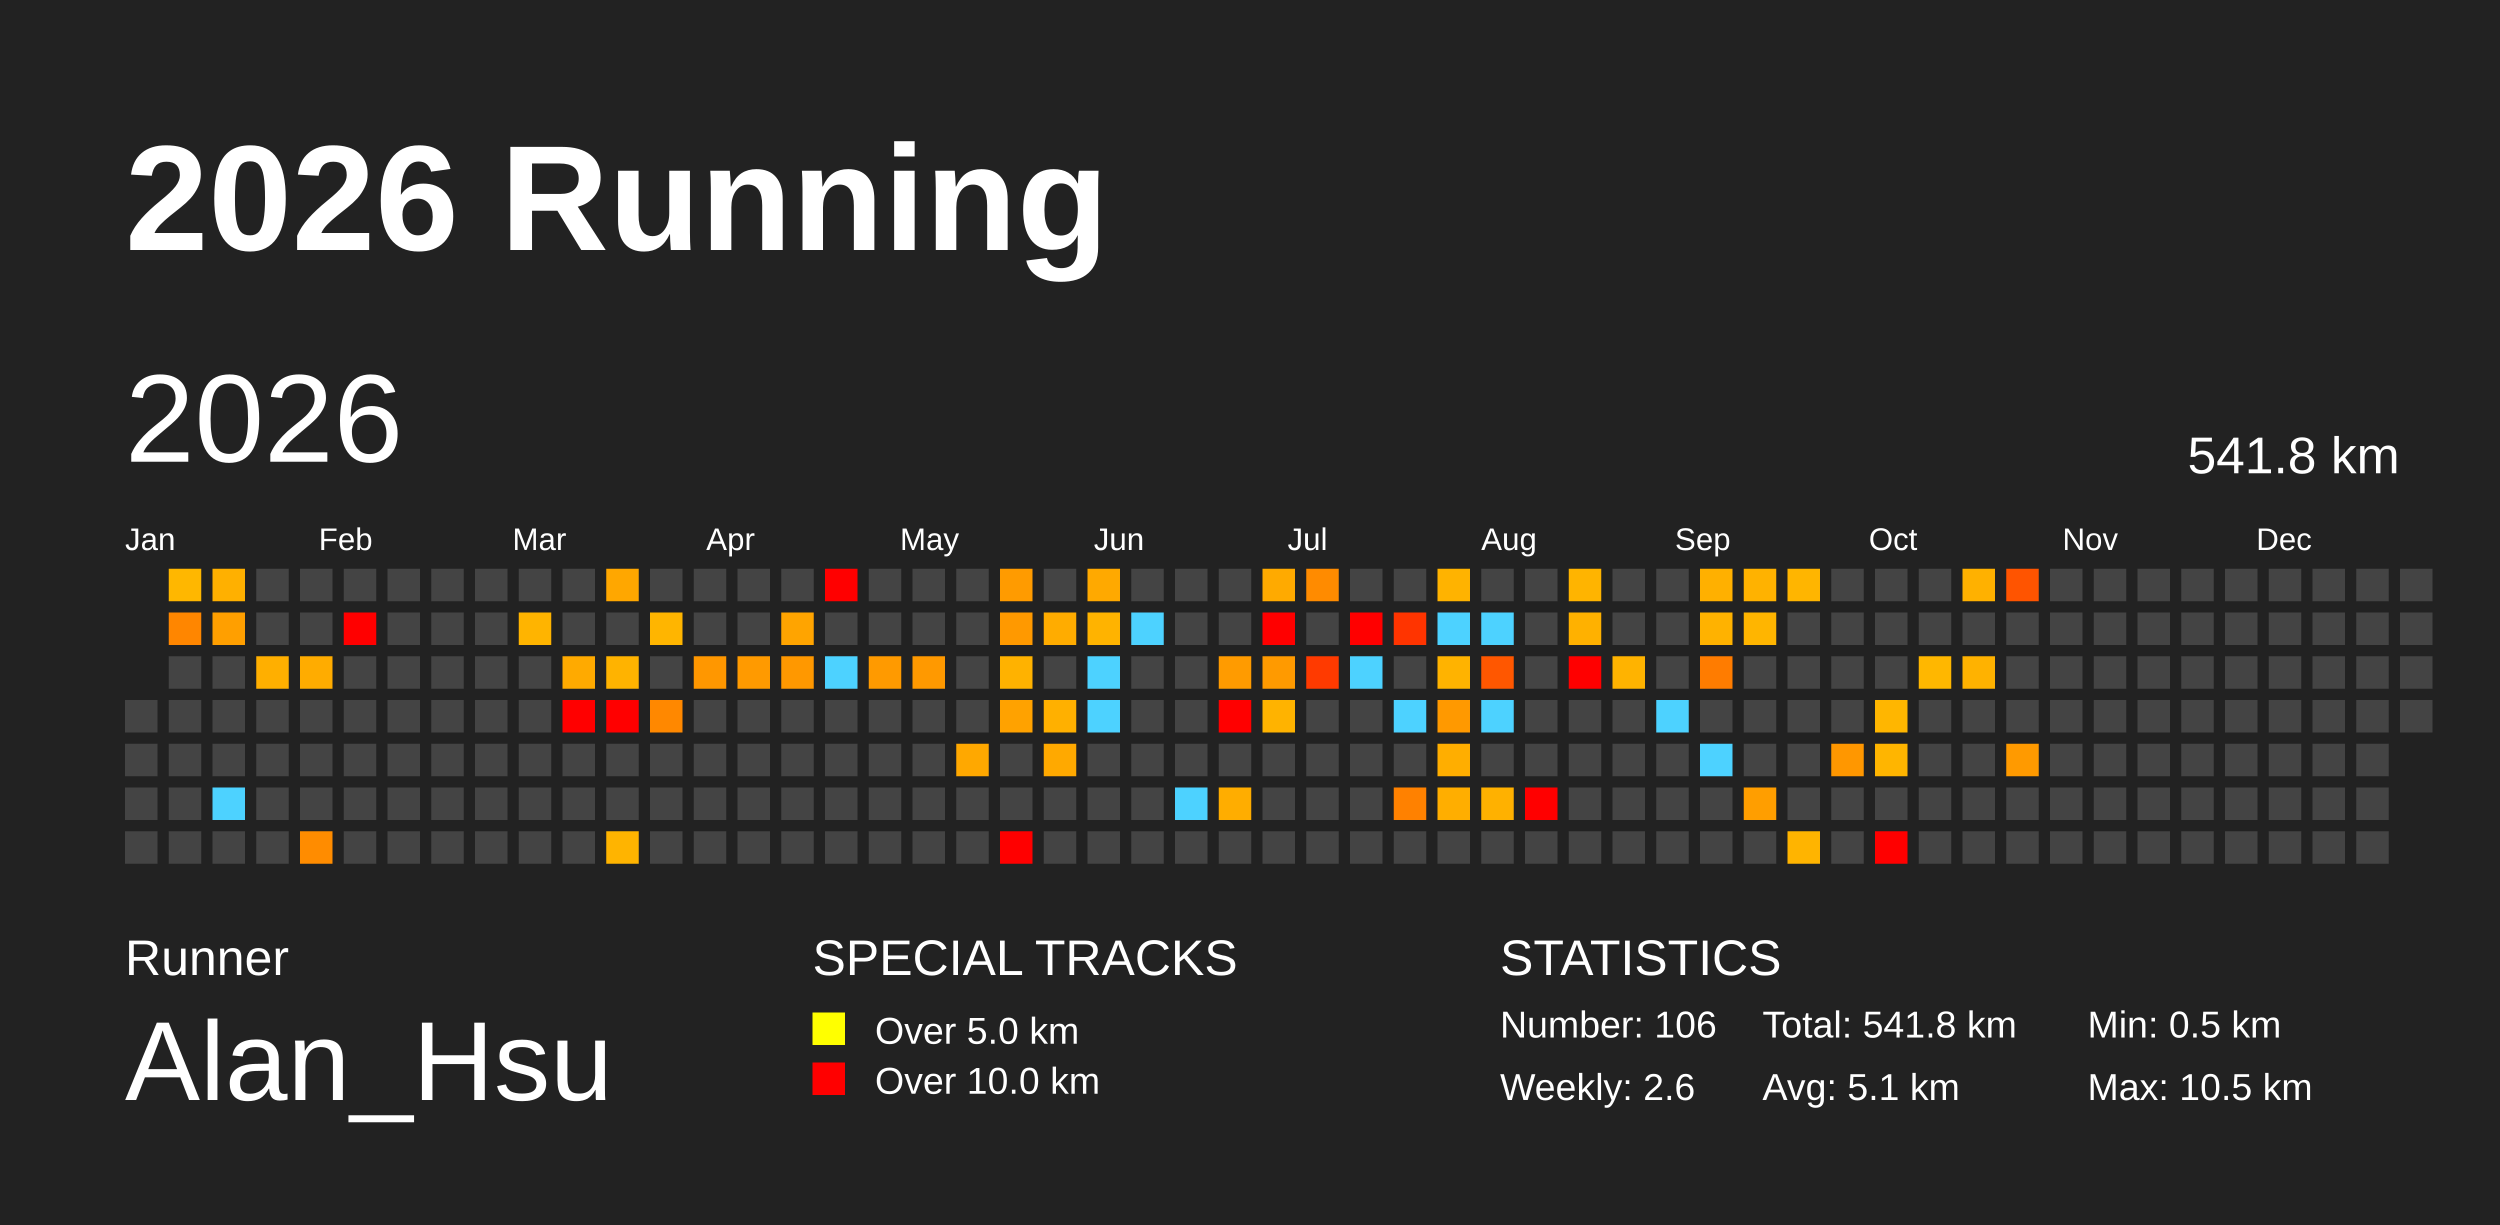
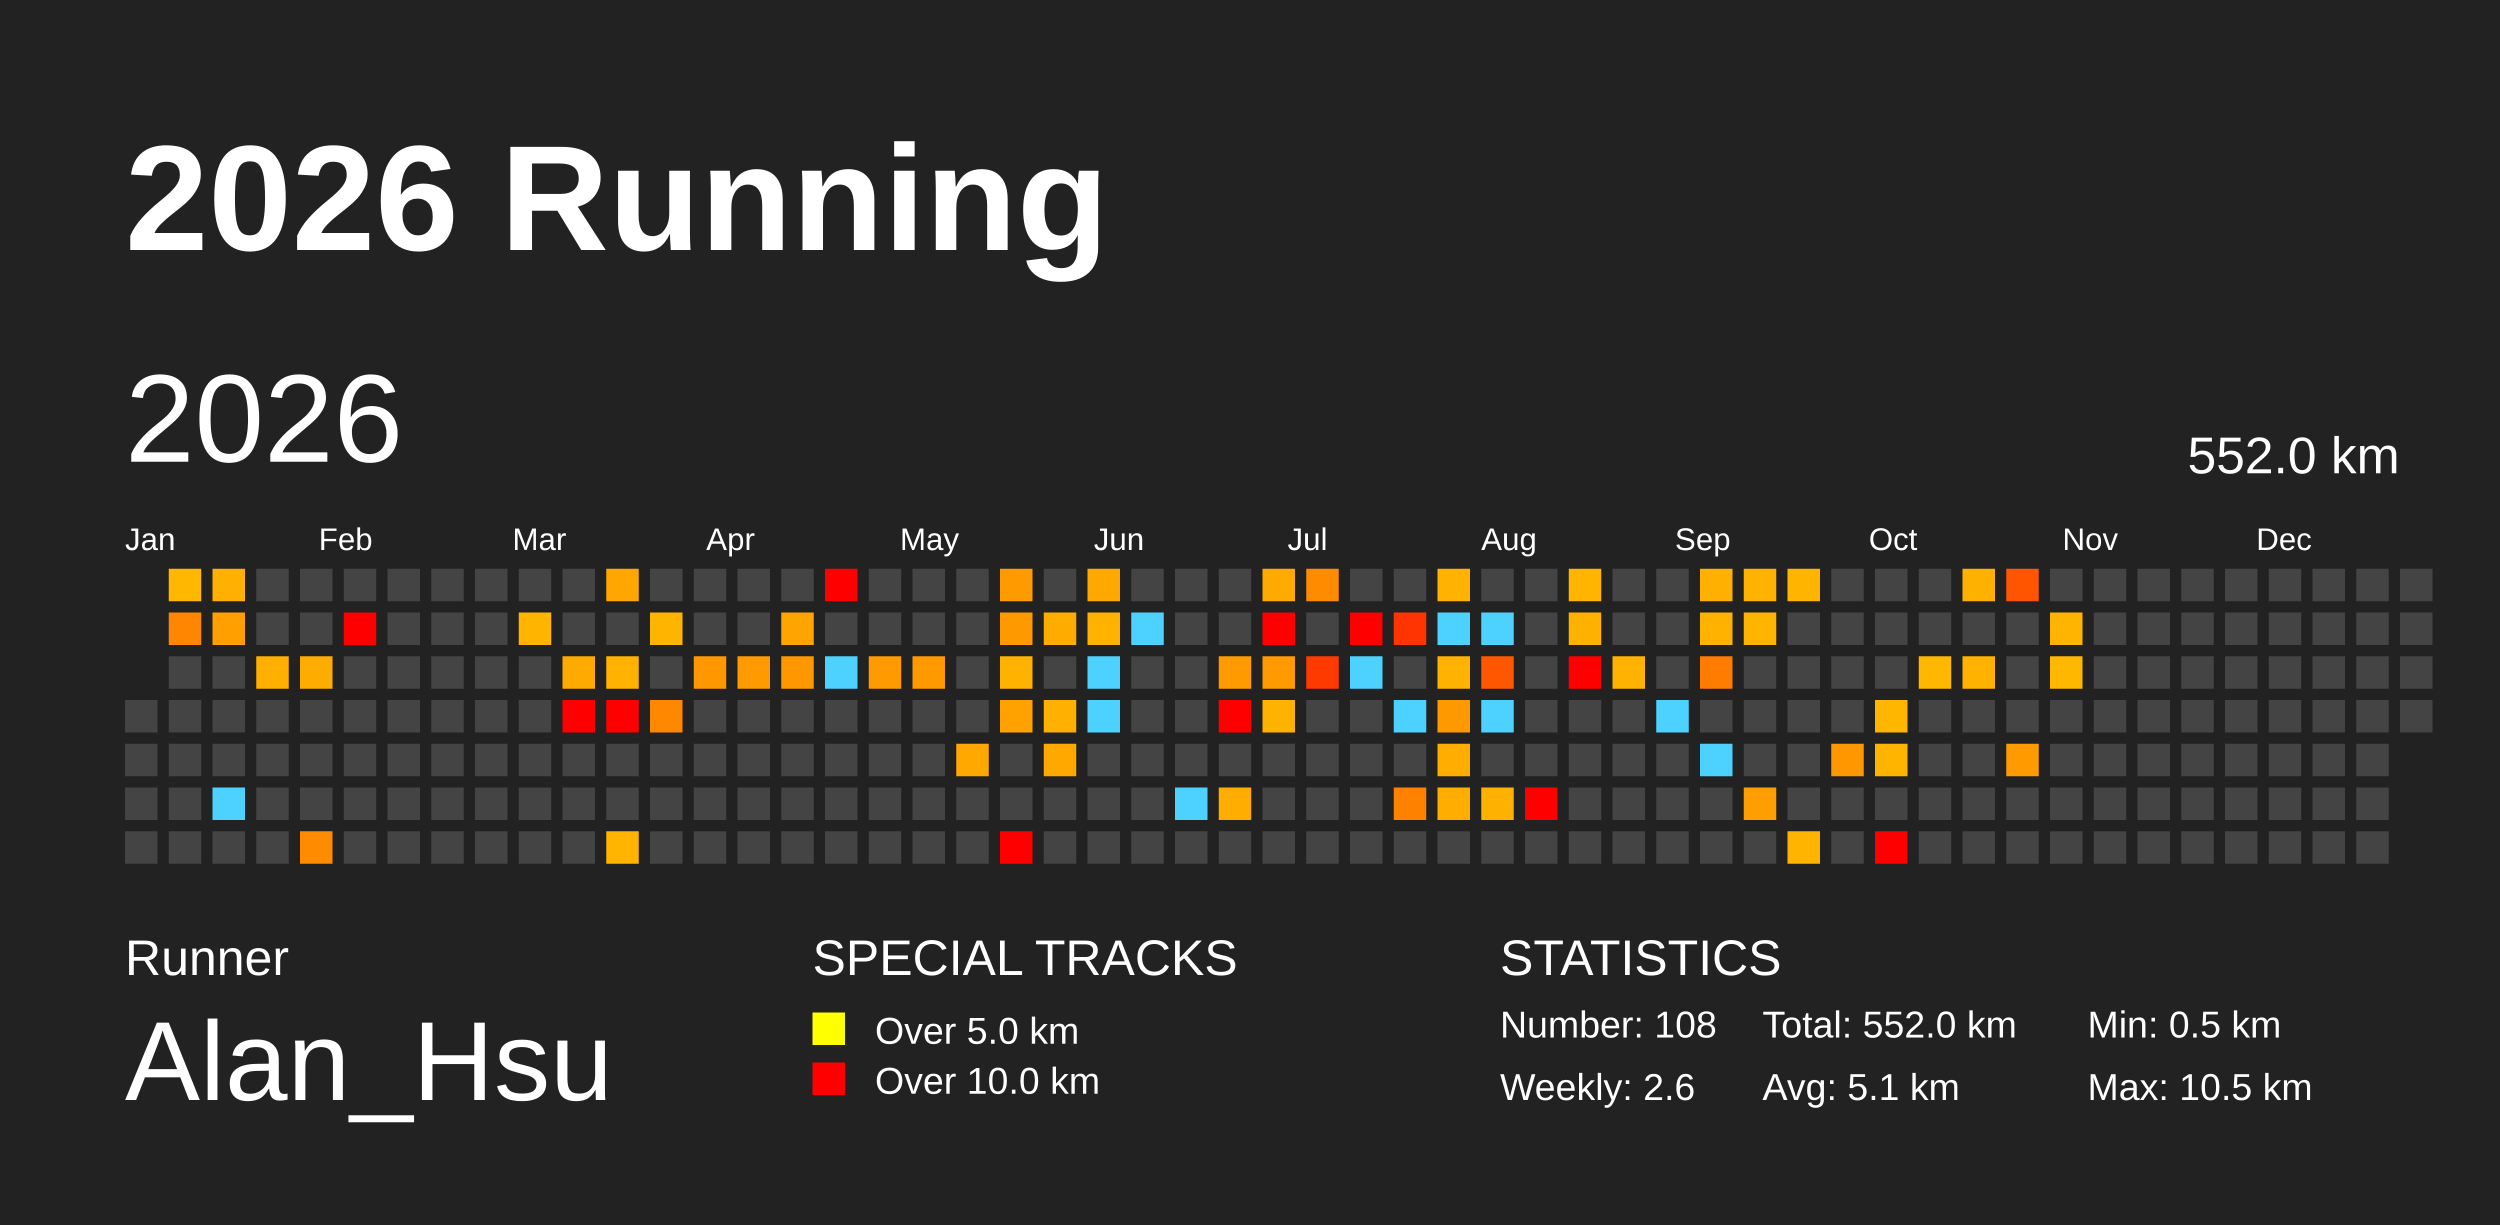
<svg xmlns="http://www.w3.org/2000/svg" baseProfile="full" height="98mm" version="1.1" viewBox="0,0,200,98" width="200mm">
  <defs />
  <rect fill="#222222" height="98" width="200" x="0" y="0" />
  <text fill="#FFFFFF" style="font-size:12px; font-family:Arial; font-weight:bold;" x="10" y="20">2026 Running</text>
  <text fill="#FFFFFF" style="font-size:4px; font-family:Arial" x="10" y="78">Runner</text>
  <text fill="#FFFFFF" style="font-size:9px; font-family:Arial" x="10" y="88">Alan_Hsu</text>
  <text fill="#FFFFFF" style="font-size:4px; font-family:Arial" x="65" y="78">SPECIAL TRACKS</text>
  <rect fill="yellow" height="2.6" width="2.6" x="65" y="81" />
  <text fill="#FFFFFF" style="font-size:3px; font-family:Arial" x="70" y="83.5">Over 5.0 km</text>
  <rect fill="red" height="2.6" width="2.6" x="65" y="85" />
  <text fill="#FFFFFF" style="font-size:3px; font-family:Arial" x="70" y="87.5">Over 10.0 km</text>
  <text fill="#FFFFFF" style="font-size:4px; font-family:Arial" x="120" y="78">STATISTICS</text>
-   <text fill="#FFFFFF" style="font-size:3px; font-family:Arial" x="120" y="83">Number: 106</text>
+   <text fill="#FFFFFF" style="font-size:3px; font-family:Arial" x="120" y="83">Number: 108</text>
  <text fill="#FFFFFF" style="font-size:3px; font-family:Arial" x="120" y="88">Weekly: 2.6</text>
-   <text fill="#FFFFFF" style="font-size:3px; font-family:Arial" x="141" y="83">Total: 541.8 km</text>
+   <text fill="#FFFFFF" style="font-size:3px; font-family:Arial" x="141" y="83">Total: 552.0 km</text>
  <text fill="#FFFFFF" style="font-size:3px; font-family:Arial" x="141" y="88">Avg: 5.1 km</text>
  <text fill="#FFFFFF" style="font-size:3px; font-family:Arial" x="167" y="83">Min: 0.5 km</text>
  <text fill="#FFFFFF" style="font-size:3px; font-family:Arial" x="167" y="88">Max: 10.5 km</text>
  <text dominant-baseline="hanging" fill="#FFFFFF" style="font-size:10.0px; font-family:Arial;" x="10" y="30">2026</text>
-   <text dominant-baseline="hanging" fill="#FFFFFF" style="font-size:4.125px; font-family:Arial;" x="175" y="35">541.8 km</text>
+   <text dominant-baseline="hanging" fill="#FFFFFF" style="font-size:4.125px; font-family:Arial;" x="175" y="35">552.0 km</text>
  <text fill="#FFFFFF" style="font-size:2.5px; font-family:Arial" x="10.0" y="44">Jan</text>
  <text fill="#FFFFFF" style="font-size:2.5px; font-family:Arial" x="25.5" y="44">Feb</text>
  <text fill="#FFFFFF" style="font-size:2.5px; font-family:Arial" x="41.0" y="44">Mar</text>
  <text fill="#FFFFFF" style="font-size:2.5px; font-family:Arial" x="56.5" y="44">Apr</text>
  <text fill="#FFFFFF" style="font-size:2.5px; font-family:Arial" x="72.0" y="44">May</text>
  <text fill="#FFFFFF" style="font-size:2.5px; font-family:Arial" x="87.5" y="44">Jun</text>
  <text fill="#FFFFFF" style="font-size:2.5px; font-family:Arial" x="103.0" y="44">Jul</text>
  <text fill="#FFFFFF" style="font-size:2.5px; font-family:Arial" x="118.5" y="44">Aug</text>
  <text fill="#FFFFFF" style="font-size:2.5px; font-family:Arial" x="134.0" y="44">Sep</text>
  <text fill="#FFFFFF" style="font-size:2.5px; font-family:Arial" x="149.5" y="44">Oct</text>
  <text fill="#FFFFFF" style="font-size:2.5px; font-family:Arial" x="165.0" y="44">Nov</text>
  <text fill="#FFFFFF" style="font-size:2.5px; font-family:Arial" x="180.5" y="44">Dec</text>
  <rect fill="#444444" height="2.6" width="2.6" x="10.0" y="56.0" />
  <rect fill="#444444" height="2.6" width="2.6" x="10.0" y="59.5" />
  <rect fill="#444444" height="2.6" width="2.6" x="10.0" y="63.0" />
  <rect fill="#444444" height="2.6" width="2.6" x="10.0" y="66.5" />
  <rect fill="#ffb700" height="2.6" width="2.6" x="13.5" y="45.5" />
  <rect fill="#ff8600" height="2.6" width="2.6" x="13.5" y="49.0" />
  <rect fill="#444444" height="2.6" width="2.6" x="13.5" y="52.5" />
  <rect fill="#444444" height="2.6" width="2.6" x="13.5" y="56.0" />
  <rect fill="#444444" height="2.6" width="2.6" x="13.5" y="59.5" />
  <rect fill="#444444" height="2.6" width="2.6" x="13.5" y="63.0" />
  <rect fill="#444444" height="2.6" width="2.6" x="13.5" y="66.5" />
  <rect fill="#ffb000" height="2.6" width="2.6" x="17.0" y="45.5" />
  <rect fill="#ff9f00" height="2.6" width="2.6" x="17.0" y="49.0" />
  <rect fill="#444444" height="2.6" width="2.6" x="17.0" y="52.5" />
  <rect fill="#444444" height="2.6" width="2.6" x="17.0" y="56.0" />
  <rect fill="#444444" height="2.6" width="2.6" x="17.0" y="59.5" />
  <rect fill="#4dd2ff" height="2.6" width="2.6" x="17.0" y="63.0" />
  <rect fill="#444444" height="2.6" width="2.6" x="17.0" y="66.5" />
  <rect fill="#444444" height="2.6" width="2.6" x="20.5" y="45.5" />
  <rect fill="#444444" height="2.6" width="2.6" x="20.5" y="49.0" />
  <rect fill="#ffaf00" height="2.6" width="2.6" x="20.5" y="52.5" />
  <rect fill="#444444" height="2.6" width="2.6" x="20.5" y="56.0" />
  <rect fill="#444444" height="2.6" width="2.6" x="20.5" y="59.5" />
  <rect fill="#444444" height="2.6" width="2.6" x="20.5" y="63.0" />
  <rect fill="#444444" height="2.6" width="2.6" x="20.5" y="66.5" />
  <rect fill="#444444" height="2.6" width="2.6" x="24.0" y="45.5" />
  <rect fill="#444444" height="2.6" width="2.6" x="24.0" y="49.0" />
  <rect fill="#ffac00" height="2.6" width="2.6" x="24.0" y="52.5" />
  <rect fill="#444444" height="2.6" width="2.6" x="24.0" y="56.0" />
  <rect fill="#444444" height="2.6" width="2.6" x="24.0" y="59.5" />
  <rect fill="#444444" height="2.6" width="2.6" x="24.0" y="63.0" />
  <rect fill="#ff8c00" height="2.6" width="2.6" x="24.0" y="66.5" />
  <rect fill="#444444" height="2.6" width="2.6" x="27.5" y="45.5" />
  <rect fill="red" height="2.6" width="2.6" x="27.5" y="49.0" />
  <rect fill="#444444" height="2.6" width="2.6" x="27.5" y="52.5" />
  <rect fill="#444444" height="2.6" width="2.6" x="27.5" y="56.0" />
  <rect fill="#444444" height="2.6" width="2.6" x="27.5" y="59.5" />
  <rect fill="#444444" height="2.6" width="2.6" x="27.5" y="63.0" />
  <rect fill="#444444" height="2.6" width="2.6" x="27.5" y="66.5" />
  <rect fill="#444444" height="2.6" width="2.6" x="31.0" y="45.5" />
  <rect fill="#444444" height="2.6" width="2.6" x="31.0" y="49.0" />
  <rect fill="#444444" height="2.6" width="2.6" x="31.0" y="52.5" />
  <rect fill="#444444" height="2.6" width="2.6" x="31.0" y="56.0" />
  <rect fill="#444444" height="2.6" width="2.6" x="31.0" y="59.5" />
  <rect fill="#444444" height="2.6" width="2.6" x="31.0" y="63.0" />
  <rect fill="#444444" height="2.6" width="2.6" x="31.0" y="66.5" />
  <rect fill="#444444" height="2.6" width="2.6" x="34.5" y="45.5" />
  <rect fill="#444444" height="2.6" width="2.6" x="34.5" y="49.0" />
  <rect fill="#444444" height="2.6" width="2.6" x="34.5" y="52.5" />
  <rect fill="#444444" height="2.6" width="2.6" x="34.5" y="56.0" />
  <rect fill="#444444" height="2.6" width="2.6" x="34.5" y="59.5" />
  <rect fill="#444444" height="2.6" width="2.6" x="34.5" y="63.0" />
  <rect fill="#444444" height="2.6" width="2.6" x="34.5" y="66.5" />
  <rect fill="#444444" height="2.6" width="2.6" x="38.0" y="45.5" />
  <rect fill="#444444" height="2.6" width="2.6" x="38.0" y="49.0" />
  <rect fill="#444444" height="2.6" width="2.6" x="38.0" y="52.5" />
  <rect fill="#444444" height="2.6" width="2.6" x="38.0" y="56.0" />
  <rect fill="#444444" height="2.6" width="2.6" x="38.0" y="59.5" />
  <rect fill="#444444" height="2.6" width="2.6" x="38.0" y="63.0" />
  <rect fill="#444444" height="2.6" width="2.6" x="38.0" y="66.5" />
  <rect fill="#444444" height="2.6" width="2.6" x="41.5" y="45.5" />
  <rect fill="#ffb400" height="2.6" width="2.6" x="41.5" y="49.0" />
  <rect fill="#444444" height="2.6" width="2.6" x="41.5" y="52.5" />
  <rect fill="#444444" height="2.6" width="2.6" x="41.5" y="56.0" />
  <rect fill="#444444" height="2.6" width="2.6" x="41.5" y="59.5" />
  <rect fill="#444444" height="2.6" width="2.6" x="41.5" y="63.0" />
  <rect fill="#444444" height="2.6" width="2.6" x="41.5" y="66.5" />
  <rect fill="#444444" height="2.6" width="2.6" x="45.0" y="45.5" />
  <rect fill="#444444" height="2.6" width="2.6" x="45.0" y="49.0" />
  <rect fill="#ffaa00" height="2.6" width="2.6" x="45.0" y="52.5" />
  <rect fill="red" height="2.6" width="2.6" x="45.0" y="56.0" />
  <rect fill="#444444" height="2.6" width="2.6" x="45.0" y="59.5" />
  <rect fill="#444444" height="2.6" width="2.6" x="45.0" y="63.0" />
  <rect fill="#444444" height="2.6" width="2.6" x="45.0" y="66.5" />
  <rect fill="#ffa700" height="2.6" width="2.6" x="48.5" y="45.5" />
  <rect fill="#444444" height="2.6" width="2.6" x="48.5" y="49.0" />
  <rect fill="#ffb300" height="2.6" width="2.6" x="48.5" y="52.5" />
  <rect fill="red" height="2.6" width="2.6" x="48.5" y="56.0" />
  <rect fill="#444444" height="2.6" width="2.6" x="48.5" y="59.5" />
  <rect fill="#444444" height="2.6" width="2.6" x="48.5" y="63.0" />
  <rect fill="#ffb400" height="2.6" width="2.6" x="48.5" y="66.5" />
  <rect fill="#444444" height="2.6" width="2.6" x="52.0" y="45.5" />
  <rect fill="#ffb500" height="2.6" width="2.6" x="52.0" y="49.0" />
  <rect fill="#444444" height="2.6" width="2.6" x="52.0" y="52.5" />
  <rect fill="#ff8800" height="2.6" width="2.6" x="52.0" y="56.0" />
  <rect fill="#444444" height="2.6" width="2.6" x="52.0" y="59.5" />
  <rect fill="#444444" height="2.6" width="2.6" x="52.0" y="63.0" />
  <rect fill="#444444" height="2.6" width="2.6" x="52.0" y="66.5" />
  <rect fill="#444444" height="2.6" width="2.6" x="55.5" y="45.5" />
  <rect fill="#444444" height="2.6" width="2.6" x="55.5" y="49.0" />
  <rect fill="#ff9700" height="2.6" width="2.6" x="55.5" y="52.5" />
  <rect fill="#444444" height="2.6" width="2.6" x="55.5" y="56.0" />
  <rect fill="#444444" height="2.6" width="2.6" x="55.5" y="59.5" />
  <rect fill="#444444" height="2.6" width="2.6" x="55.5" y="63.0" />
  <rect fill="#444444" height="2.6" width="2.6" x="55.5" y="66.5" />
  <rect fill="#444444" height="2.6" width="2.6" x="59.0" y="45.5" />
  <rect fill="#444444" height="2.6" width="2.6" x="59.0" y="49.0" />
  <rect fill="#ff9a00" height="2.6" width="2.6" x="59.0" y="52.5" />
  <rect fill="#444444" height="2.6" width="2.6" x="59.0" y="56.0" />
  <rect fill="#444444" height="2.6" width="2.6" x="59.0" y="59.5" />
  <rect fill="#444444" height="2.6" width="2.6" x="59.0" y="63.0" />
  <rect fill="#444444" height="2.6" width="2.6" x="59.0" y="66.5" />
  <rect fill="#444444" height="2.6" width="2.6" x="62.5" y="45.5" />
  <rect fill="#ffa400" height="2.6" width="2.6" x="62.5" y="49.0" />
  <rect fill="#ff9800" height="2.6" width="2.6" x="62.5" y="52.5" />
  <rect fill="#444444" height="2.6" width="2.6" x="62.5" y="56.0" />
  <rect fill="#444444" height="2.6" width="2.6" x="62.5" y="59.5" />
  <rect fill="#444444" height="2.6" width="2.6" x="62.5" y="63.0" />
  <rect fill="#444444" height="2.6" width="2.6" x="62.5" y="66.5" />
  <rect fill="red" height="2.6" width="2.6" x="66.0" y="45.5" />
  <rect fill="#444444" height="2.6" width="2.6" x="66.0" y="49.0" />
  <rect fill="#4dd2ff" height="2.6" width="2.6" x="66.0" y="52.5" />
  <rect fill="#444444" height="2.6" width="2.6" x="66.0" y="56.0" />
  <rect fill="#444444" height="2.6" width="2.6" x="66.0" y="59.5" />
  <rect fill="#444444" height="2.6" width="2.6" x="66.0" y="63.0" />
  <rect fill="#444444" height="2.6" width="2.6" x="66.0" y="66.5" />
  <rect fill="#444444" height="2.6" width="2.6" x="69.5" y="45.5" />
  <rect fill="#444444" height="2.6" width="2.6" x="69.5" y="49.0" />
  <rect fill="#ff9a00" height="2.6" width="2.6" x="69.5" y="52.5" />
  <rect fill="#444444" height="2.6" width="2.6" x="69.5" y="56.0" />
  <rect fill="#444444" height="2.6" width="2.6" x="69.5" y="59.5" />
  <rect fill="#444444" height="2.6" width="2.6" x="69.5" y="63.0" />
  <rect fill="#444444" height="2.6" width="2.6" x="69.5" y="66.5" />
  <rect fill="#444444" height="2.6" width="2.6" x="73.0" y="45.5" />
  <rect fill="#444444" height="2.6" width="2.6" x="73.0" y="49.0" />
  <rect fill="#ff9900" height="2.6" width="2.6" x="73.0" y="52.5" />
  <rect fill="#444444" height="2.6" width="2.6" x="73.0" y="56.0" />
  <rect fill="#444444" height="2.6" width="2.6" x="73.0" y="59.5" />
  <rect fill="#444444" height="2.6" width="2.6" x="73.0" y="63.0" />
  <rect fill="#444444" height="2.6" width="2.6" x="73.0" y="66.5" />
  <rect fill="#444444" height="2.6" width="2.6" x="76.5" y="45.5" />
  <rect fill="#444444" height="2.6" width="2.6" x="76.5" y="49.0" />
  <rect fill="#444444" height="2.6" width="2.6" x="76.5" y="52.5" />
  <rect fill="#444444" height="2.6" width="2.6" x="76.5" y="56.0" />
  <rect fill="#ffa800" height="2.6" width="2.6" x="76.5" y="59.5" />
  <rect fill="#444444" height="2.6" width="2.6" x="76.5" y="63.0" />
  <rect fill="#444444" height="2.6" width="2.6" x="76.5" y="66.5" />
  <rect fill="#ff9b00" height="2.6" width="2.6" x="80.0" y="45.5" />
  <rect fill="#ff9900" height="2.6" width="2.6" x="80.0" y="49.0" />
  <rect fill="#ffb200" height="2.6" width="2.6" x="80.0" y="52.5" />
  <rect fill="#ffa200" height="2.6" width="2.6" x="80.0" y="56.0" />
  <rect fill="#444444" height="2.6" width="2.6" x="80.0" y="59.5" />
  <rect fill="#444444" height="2.6" width="2.6" x="80.0" y="63.0" />
  <rect fill="red" height="2.6" width="2.6" x="80.0" y="66.5" />
  <rect fill="#444444" height="2.6" width="2.6" x="83.5" y="45.5" />
  <rect fill="#ffac00" height="2.6" width="2.6" x="83.5" y="49.0" />
  <rect fill="#444444" height="2.6" width="2.6" x="83.5" y="52.5" />
  <rect fill="#ffb000" height="2.6" width="2.6" x="83.5" y="56.0" />
  <rect fill="#ffa900" height="2.6" width="2.6" x="83.5" y="59.5" />
  <rect fill="#444444" height="2.6" width="2.6" x="83.5" y="63.0" />
  <rect fill="#444444" height="2.6" width="2.6" x="83.5" y="66.5" />
  <rect fill="#ffa900" height="2.6" width="2.6" x="87.0" y="45.5" />
  <rect fill="#ffb300" height="2.6" width="2.6" x="87.0" y="49.0" />
  <rect fill="#4dd2ff" height="2.6" width="2.6" x="87.0" y="52.5" />
  <rect fill="#4dd2ff" height="2.6" width="2.6" x="87.0" y="56.0" />
  <rect fill="#444444" height="2.6" width="2.6" x="87.0" y="59.5" />
  <rect fill="#444444" height="2.6" width="2.6" x="87.0" y="63.0" />
  <rect fill="#444444" height="2.6" width="2.6" x="87.0" y="66.5" />
  <rect fill="#444444" height="2.6" width="2.6" x="90.5" y="45.5" />
  <rect fill="#4dd2ff" height="2.6" width="2.6" x="90.5" y="49.0" />
  <rect fill="#444444" height="2.6" width="2.6" x="90.5" y="52.5" />
  <rect fill="#444444" height="2.6" width="2.6" x="90.5" y="56.0" />
  <rect fill="#444444" height="2.6" width="2.6" x="90.5" y="59.5" />
  <rect fill="#444444" height="2.6" width="2.6" x="90.5" y="63.0" />
  <rect fill="#444444" height="2.6" width="2.6" x="90.5" y="66.5" />
  <rect fill="#444444" height="2.6" width="2.6" x="94.0" y="45.5" />
  <rect fill="#444444" height="2.6" width="2.6" x="94.0" y="49.0" />
  <rect fill="#444444" height="2.6" width="2.6" x="94.0" y="52.5" />
  <rect fill="#444444" height="2.6" width="2.6" x="94.0" y="56.0" />
  <rect fill="#444444" height="2.6" width="2.6" x="94.0" y="59.5" />
  <rect fill="#4dd2ff" height="2.6" width="2.6" x="94.0" y="63.0" />
  <rect fill="#444444" height="2.6" width="2.6" x="94.0" y="66.5" />
  <rect fill="#444444" height="2.6" width="2.6" x="97.5" y="45.5" />
  <rect fill="#444444" height="2.6" width="2.6" x="97.5" y="49.0" />
  <rect fill="#ff9b00" height="2.6" width="2.6" x="97.5" y="52.5" />
  <rect fill="red" height="2.6" width="2.6" x="97.5" y="56.0" />
  <rect fill="#444444" height="2.6" width="2.6" x="97.5" y="59.5" />
  <rect fill="#ffad00" height="2.6" width="2.6" x="97.5" y="63.0" />
  <rect fill="#444444" height="2.6" width="2.6" x="97.5" y="66.5" />
  <rect fill="#ffaa00" height="2.6" width="2.6" x="101.0" y="45.5" />
  <rect fill="red" height="2.6" width="2.6" x="101.0" y="49.0" />
  <rect fill="#ff9a00" height="2.6" width="2.6" x="101.0" y="52.5" />
  <rect fill="#ffb300" height="2.6" width="2.6" x="101.0" y="56.0" />
  <rect fill="#444444" height="2.6" width="2.6" x="101.0" y="59.5" />
  <rect fill="#444444" height="2.6" width="2.6" x="101.0" y="63.0" />
  <rect fill="#444444" height="2.6" width="2.6" x="101.0" y="66.5" />
  <rect fill="#ff8b00" height="2.6" width="2.6" x="104.5" y="45.5" />
  <rect fill="#444444" height="2.6" width="2.6" x="104.5" y="49.0" />
  <rect fill="#ff3a00" height="2.6" width="2.6" x="104.5" y="52.5" />
  <rect fill="#444444" height="2.6" width="2.6" x="104.5" y="56.0" />
  <rect fill="#444444" height="2.6" width="2.6" x="104.5" y="59.5" />
  <rect fill="#444444" height="2.6" width="2.6" x="104.5" y="63.0" />
  <rect fill="#444444" height="2.6" width="2.6" x="104.5" y="66.5" />
  <rect fill="#444444" height="2.6" width="2.6" x="108.0" y="45.5" />
  <rect fill="red" height="2.6" width="2.6" x="108.0" y="49.0" />
  <rect fill="#4dd2ff" height="2.6" width="2.6" x="108.0" y="52.5" />
  <rect fill="#444444" height="2.6" width="2.6" x="108.0" y="56.0" />
  <rect fill="#444444" height="2.6" width="2.6" x="108.0" y="59.5" />
  <rect fill="#444444" height="2.6" width="2.6" x="108.0" y="63.0" />
  <rect fill="#444444" height="2.6" width="2.6" x="108.0" y="66.5" />
  <rect fill="#444444" height="2.6" width="2.6" x="111.5" y="45.5" />
  <rect fill="#ff3400" height="2.6" width="2.6" x="111.5" y="49.0" />
  <rect fill="#444444" height="2.6" width="2.6" x="111.5" y="52.5" />
  <rect fill="#4dd2ff" height="2.6" width="2.6" x="111.5" y="56.0" />
  <rect fill="#444444" height="2.6" width="2.6" x="111.5" y="59.5" />
  <rect fill="#ff8100" height="2.6" width="2.6" x="111.5" y="63.0" />
  <rect fill="#444444" height="2.6" width="2.6" x="111.5" y="66.5" />
  <rect fill="#ffb300" height="2.6" width="2.6" x="115.0" y="45.5" />
  <rect fill="#4dd2ff" height="2.6" width="2.6" x="115.0" y="49.0" />
  <rect fill="#ffb300" height="2.6" width="2.6" x="115.0" y="52.5" />
  <rect fill="#ff9900" height="2.6" width="2.6" x="115.0" y="56.0" />
  <rect fill="#ffae00" height="2.6" width="2.6" x="115.0" y="59.5" />
  <rect fill="#ffae00" height="2.6" width="2.6" x="115.0" y="63.0" />
  <rect fill="#444444" height="2.6" width="2.6" x="115.0" y="66.5" />
  <rect fill="#444444" height="2.6" width="2.6" x="118.5" y="45.5" />
  <rect fill="#4dd2ff" height="2.6" width="2.6" x="118.5" y="49.0" />
  <rect fill="#ff5700" height="2.6" width="2.6" x="118.5" y="52.5" />
  <rect fill="#4dd2ff" height="2.6" width="2.6" x="118.5" y="56.0" />
  <rect fill="#444444" height="2.6" width="2.6" x="118.5" y="59.5" />
  <rect fill="#ffb100" height="2.6" width="2.6" x="118.5" y="63.0" />
  <rect fill="#444444" height="2.6" width="2.6" x="118.5" y="66.5" />
  <rect fill="#444444" height="2.6" width="2.6" x="122.0" y="45.5" />
  <rect fill="#444444" height="2.6" width="2.6" x="122.0" y="49.0" />
  <rect fill="#444444" height="2.6" width="2.6" x="122.0" y="52.5" />
  <rect fill="#444444" height="2.6" width="2.6" x="122.0" y="56.0" />
  <rect fill="#444444" height="2.6" width="2.6" x="122.0" y="59.5" />
  <rect fill="red" height="2.6" width="2.6" x="122.0" y="63.0" />
  <rect fill="#444444" height="2.6" width="2.6" x="122.0" y="66.5" />
  <rect fill="#ffb400" height="2.6" width="2.6" x="125.5" y="45.5" />
  <rect fill="#ffb100" height="2.6" width="2.6" x="125.5" y="49.0" />
  <rect fill="red" height="2.6" width="2.6" x="125.5" y="52.5" />
  <rect fill="#444444" height="2.6" width="2.6" x="125.5" y="56.0" />
  <rect fill="#444444" height="2.6" width="2.6" x="125.5" y="59.5" />
  <rect fill="#444444" height="2.6" width="2.6" x="125.5" y="63.0" />
  <rect fill="#444444" height="2.6" width="2.6" x="125.5" y="66.5" />
  <rect fill="#444444" height="2.6" width="2.6" x="129.0" y="45.5" />
  <rect fill="#444444" height="2.6" width="2.6" x="129.0" y="49.0" />
  <rect fill="#ffb300" height="2.6" width="2.6" x="129.0" y="52.5" />
  <rect fill="#444444" height="2.6" width="2.6" x="129.0" y="56.0" />
  <rect fill="#444444" height="2.6" width="2.6" x="129.0" y="59.5" />
  <rect fill="#444444" height="2.6" width="2.6" x="129.0" y="63.0" />
  <rect fill="#444444" height="2.6" width="2.6" x="129.0" y="66.5" />
  <rect fill="#444444" height="2.6" width="2.6" x="132.5" y="45.5" />
  <rect fill="#444444" height="2.6" width="2.6" x="132.5" y="49.0" />
  <rect fill="#444444" height="2.6" width="2.6" x="132.5" y="52.5" />
  <rect fill="#4dd2ff" height="2.6" width="2.6" x="132.5" y="56.0" />
  <rect fill="#444444" height="2.6" width="2.6" x="132.5" y="59.5" />
  <rect fill="#444444" height="2.6" width="2.6" x="132.5" y="63.0" />
  <rect fill="#444444" height="2.6" width="2.6" x="132.5" y="66.5" />
  <rect fill="#ffb000" height="2.6" width="2.6" x="136.0" y="45.5" />
  <rect fill="#ffb200" height="2.6" width="2.6" x="136.0" y="49.0" />
  <rect fill="#ff7c00" height="2.6" width="2.6" x="136.0" y="52.5" />
  <rect fill="#444444" height="2.6" width="2.6" x="136.0" y="56.0" />
  <rect fill="#4dd2ff" height="2.6" width="2.6" x="136.0" y="59.5" />
  <rect fill="#444444" height="2.6" width="2.6" x="136.0" y="63.0" />
  <rect fill="#444444" height="2.6" width="2.6" x="136.0" y="66.5" />
  <rect fill="#ffb200" height="2.6" width="2.6" x="139.5" y="45.5" />
  <rect fill="#ffb500" height="2.6" width="2.6" x="139.5" y="49.0" />
  <rect fill="#444444" height="2.6" width="2.6" x="139.5" y="52.5" />
  <rect fill="#444444" height="2.6" width="2.6" x="139.5" y="56.0" />
  <rect fill="#444444" height="2.6" width="2.6" x="139.5" y="59.5" />
  <rect fill="#ff9e00" height="2.6" width="2.6" x="139.5" y="63.0" />
  <rect fill="#444444" height="2.6" width="2.6" x="139.5" y="66.5" />
  <rect fill="#ffb500" height="2.6" width="2.6" x="143.0" y="45.5" />
  <rect fill="#444444" height="2.6" width="2.6" x="143.0" y="49.0" />
  <rect fill="#444444" height="2.6" width="2.6" x="143.0" y="52.5" />
  <rect fill="#444444" height="2.6" width="2.6" x="143.0" y="56.0" />
  <rect fill="#444444" height="2.6" width="2.6" x="143.0" y="59.5" />
  <rect fill="#444444" height="2.6" width="2.6" x="143.0" y="63.0" />
  <rect fill="#ffb400" height="2.6" width="2.6" x="143.0" y="66.5" />
  <rect fill="#444444" height="2.6" width="2.6" x="146.5" y="45.5" />
  <rect fill="#444444" height="2.6" width="2.6" x="146.5" y="49.0" />
  <rect fill="#444444" height="2.6" width="2.6" x="146.5" y="52.5" />
  <rect fill="#444444" height="2.6" width="2.6" x="146.5" y="56.0" />
  <rect fill="#ff9700" height="2.6" width="2.6" x="146.5" y="59.5" />
  <rect fill="#444444" height="2.6" width="2.6" x="146.5" y="63.0" />
  <rect fill="#444444" height="2.6" width="2.6" x="146.5" y="66.5" />
  <rect fill="#444444" height="2.6" width="2.6" x="150.0" y="45.5" />
  <rect fill="#444444" height="2.6" width="2.6" x="150.0" y="49.0" />
  <rect fill="#444444" height="2.6" width="2.6" x="150.0" y="52.5" />
  <rect fill="#ffb600" height="2.6" width="2.6" x="150.0" y="56.0" />
  <rect fill="#ffb500" height="2.6" width="2.6" x="150.0" y="59.5" />
  <rect fill="#444444" height="2.6" width="2.6" x="150.0" y="63.0" />
  <rect fill="red" height="2.6" width="2.6" x="150.0" y="66.5" />
  <rect fill="#444444" height="2.6" width="2.6" x="153.5" y="45.5" />
  <rect fill="#444444" height="2.6" width="2.6" x="153.5" y="49.0" />
  <rect fill="#ffb700" height="2.6" width="2.6" x="153.5" y="52.5" />
  <rect fill="#444444" height="2.6" width="2.6" x="153.5" y="56.0" />
  <rect fill="#444444" height="2.6" width="2.6" x="153.5" y="59.5" />
  <rect fill="#444444" height="2.6" width="2.6" x="153.5" y="63.0" />
  <rect fill="#444444" height="2.6" width="2.6" x="153.5" y="66.5" />
  <rect fill="#ffb100" height="2.6" width="2.6" x="157.0" y="45.5" />
  <rect fill="#444444" height="2.6" width="2.6" x="157.0" y="49.0" />
  <rect fill="#ffb200" height="2.6" width="2.6" x="157.0" y="52.5" />
  <rect fill="#444444" height="2.6" width="2.6" x="157.0" y="56.0" />
  <rect fill="#444444" height="2.6" width="2.6" x="157.0" y="59.5" />
  <rect fill="#444444" height="2.6" width="2.6" x="157.0" y="63.0" />
  <rect fill="#444444" height="2.6" width="2.6" x="157.0" y="66.5" />
  <rect fill="#ff5400" height="2.6" width="2.6" x="160.5" y="45.5" />
  <rect fill="#444444" height="2.6" width="2.6" x="160.5" y="49.0" />
  <rect fill="#444444" height="2.6" width="2.6" x="160.5" y="52.5" />
  <rect fill="#444444" height="2.6" width="2.6" x="160.5" y="56.0" />
  <rect fill="#ff9a00" height="2.6" width="2.6" x="160.5" y="59.5" />
  <rect fill="#444444" height="2.6" width="2.6" x="160.5" y="63.0" />
  <rect fill="#444444" height="2.6" width="2.6" x="160.5" y="66.5" />
  <rect fill="#444444" height="2.6" width="2.6" x="164.0" y="45.5" />
-   <rect fill="#444444" height="2.6" width="2.6" x="164.0" y="49.0" />
-   <rect fill="#444444" height="2.6" width="2.6" x="164.0" y="52.5" />
+   <rect fill="#ffb500" height="2.6" width="2.6" x="164.0" y="49.0" />
+   <rect fill="#ffb700" height="2.6" width="2.6" x="164.0" y="52.5" />
  <rect fill="#444444" height="2.6" width="2.6" x="164.0" y="56.0" />
  <rect fill="#444444" height="2.6" width="2.6" x="164.0" y="59.5" />
  <rect fill="#444444" height="2.6" width="2.6" x="164.0" y="63.0" />
  <rect fill="#444444" height="2.6" width="2.6" x="164.0" y="66.5" />
  <rect fill="#444444" height="2.6" width="2.6" x="167.5" y="45.5" />
  <rect fill="#444444" height="2.6" width="2.6" x="167.5" y="49.0" />
  <rect fill="#444444" height="2.6" width="2.6" x="167.5" y="52.5" />
  <rect fill="#444444" height="2.6" width="2.6" x="167.5" y="56.0" />
  <rect fill="#444444" height="2.6" width="2.6" x="167.5" y="59.5" />
  <rect fill="#444444" height="2.6" width="2.6" x="167.5" y="63.0" />
  <rect fill="#444444" height="2.6" width="2.6" x="167.5" y="66.5" />
  <rect fill="#444444" height="2.6" width="2.6" x="171.0" y="45.5" />
  <rect fill="#444444" height="2.6" width="2.6" x="171.0" y="49.0" />
  <rect fill="#444444" height="2.6" width="2.6" x="171.0" y="52.5" />
  <rect fill="#444444" height="2.6" width="2.6" x="171.0" y="56.0" />
  <rect fill="#444444" height="2.6" width="2.6" x="171.0" y="59.5" />
  <rect fill="#444444" height="2.6" width="2.6" x="171.0" y="63.0" />
  <rect fill="#444444" height="2.6" width="2.6" x="171.0" y="66.5" />
  <rect fill="#444444" height="2.6" width="2.6" x="174.5" y="45.5" />
  <rect fill="#444444" height="2.6" width="2.6" x="174.5" y="49.0" />
  <rect fill="#444444" height="2.6" width="2.6" x="174.5" y="52.5" />
  <rect fill="#444444" height="2.6" width="2.6" x="174.5" y="56.0" />
  <rect fill="#444444" height="2.6" width="2.6" x="174.5" y="59.5" />
  <rect fill="#444444" height="2.6" width="2.6" x="174.5" y="63.0" />
  <rect fill="#444444" height="2.6" width="2.6" x="174.5" y="66.5" />
  <rect fill="#444444" height="2.6" width="2.6" x="178.0" y="45.5" />
  <rect fill="#444444" height="2.6" width="2.6" x="178.0" y="49.0" />
  <rect fill="#444444" height="2.6" width="2.6" x="178.0" y="52.5" />
  <rect fill="#444444" height="2.6" width="2.6" x="178.0" y="56.0" />
  <rect fill="#444444" height="2.6" width="2.6" x="178.0" y="59.5" />
  <rect fill="#444444" height="2.6" width="2.6" x="178.0" y="63.0" />
  <rect fill="#444444" height="2.6" width="2.6" x="178.0" y="66.5" />
  <rect fill="#444444" height="2.6" width="2.6" x="181.5" y="45.5" />
  <rect fill="#444444" height="2.6" width="2.6" x="181.5" y="49.0" />
  <rect fill="#444444" height="2.6" width="2.6" x="181.5" y="52.5" />
  <rect fill="#444444" height="2.6" width="2.6" x="181.5" y="56.0" />
  <rect fill="#444444" height="2.6" width="2.6" x="181.5" y="59.5" />
  <rect fill="#444444" height="2.6" width="2.6" x="181.5" y="63.0" />
  <rect fill="#444444" height="2.6" width="2.6" x="181.5" y="66.5" />
  <rect fill="#444444" height="2.6" width="2.6" x="185.0" y="45.5" />
  <rect fill="#444444" height="2.6" width="2.6" x="185.0" y="49.0" />
  <rect fill="#444444" height="2.6" width="2.6" x="185.0" y="52.5" />
  <rect fill="#444444" height="2.6" width="2.6" x="185.0" y="56.0" />
  <rect fill="#444444" height="2.6" width="2.6" x="185.0" y="59.5" />
  <rect fill="#444444" height="2.6" width="2.6" x="185.0" y="63.0" />
  <rect fill="#444444" height="2.6" width="2.6" x="185.0" y="66.5" />
  <rect fill="#444444" height="2.6" width="2.6" x="188.5" y="45.5" />
  <rect fill="#444444" height="2.6" width="2.6" x="188.5" y="49.0" />
  <rect fill="#444444" height="2.6" width="2.6" x="188.5" y="52.5" />
  <rect fill="#444444" height="2.6" width="2.6" x="188.5" y="56.0" />
  <rect fill="#444444" height="2.6" width="2.6" x="188.5" y="59.5" />
  <rect fill="#444444" height="2.6" width="2.6" x="188.5" y="63.0" />
  <rect fill="#444444" height="2.6" width="2.6" x="188.5" y="66.5" />
  <rect fill="#444444" height="2.6" width="2.6" x="192.0" y="45.5" />
  <rect fill="#444444" height="2.6" width="2.6" x="192.0" y="49.0" />
  <rect fill="#444444" height="2.6" width="2.6" x="192.0" y="52.5" />
  <rect fill="#444444" height="2.6" width="2.6" x="192.0" y="56.0" />
</svg>
